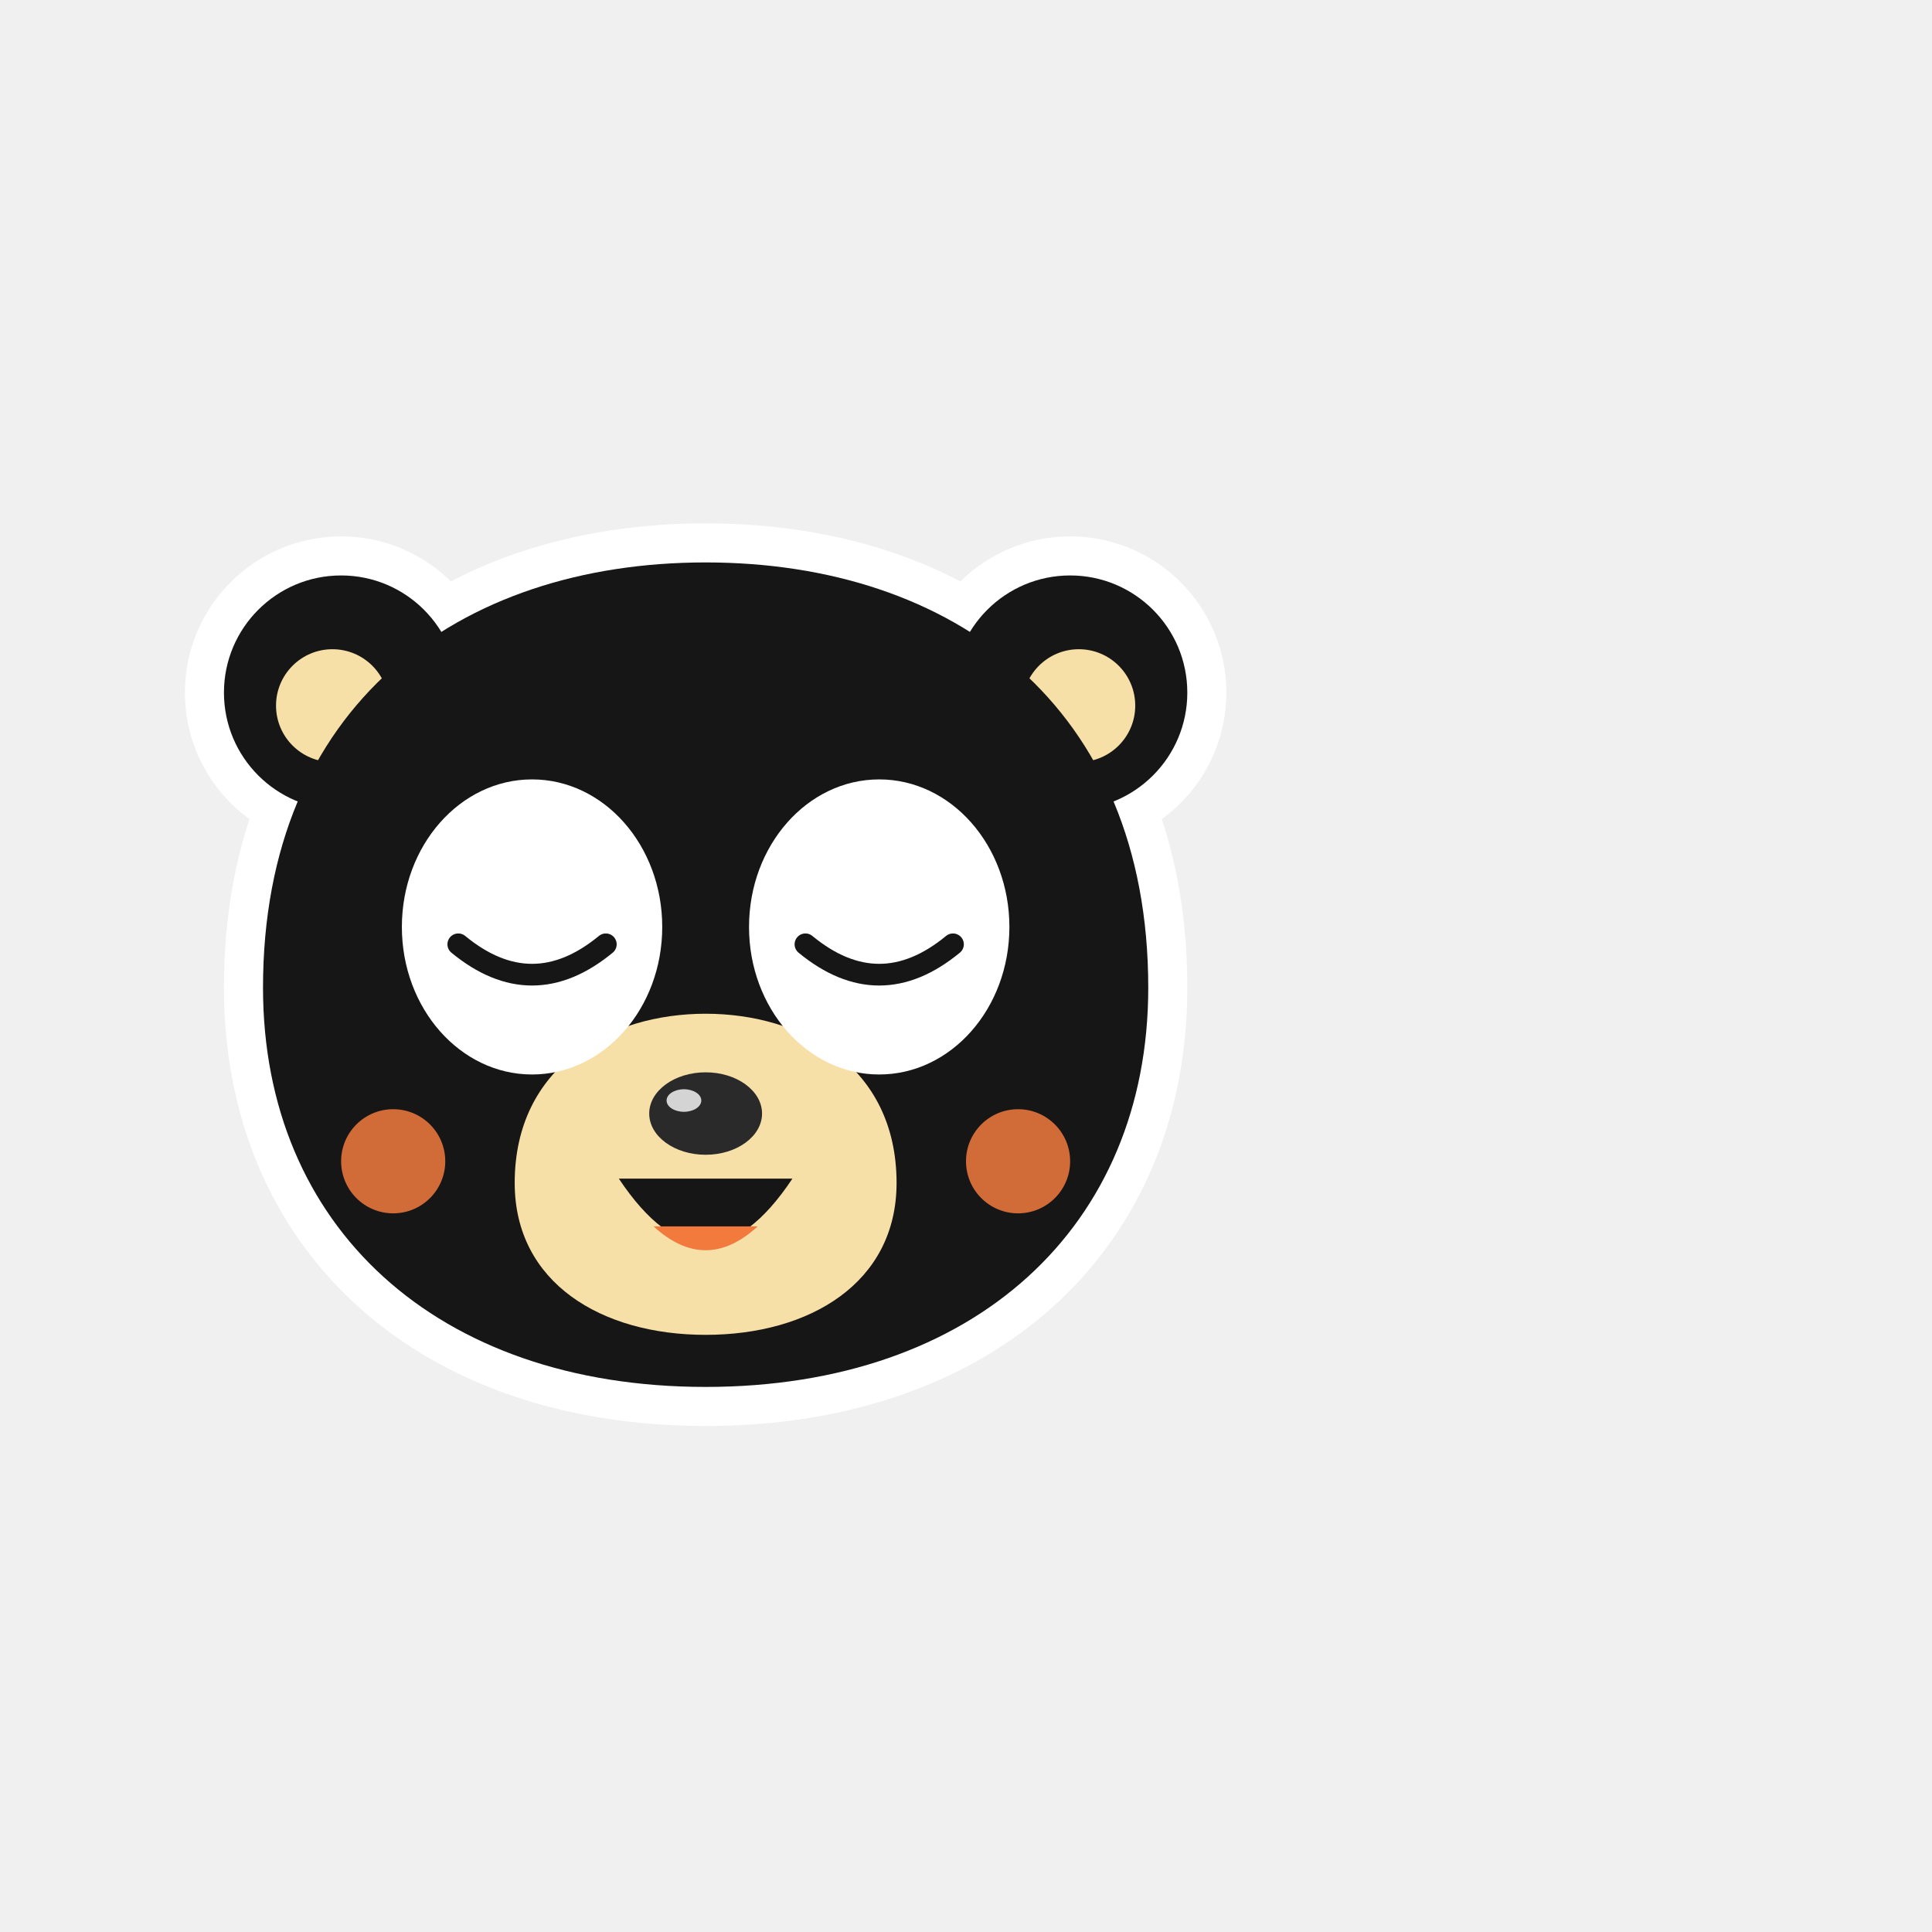
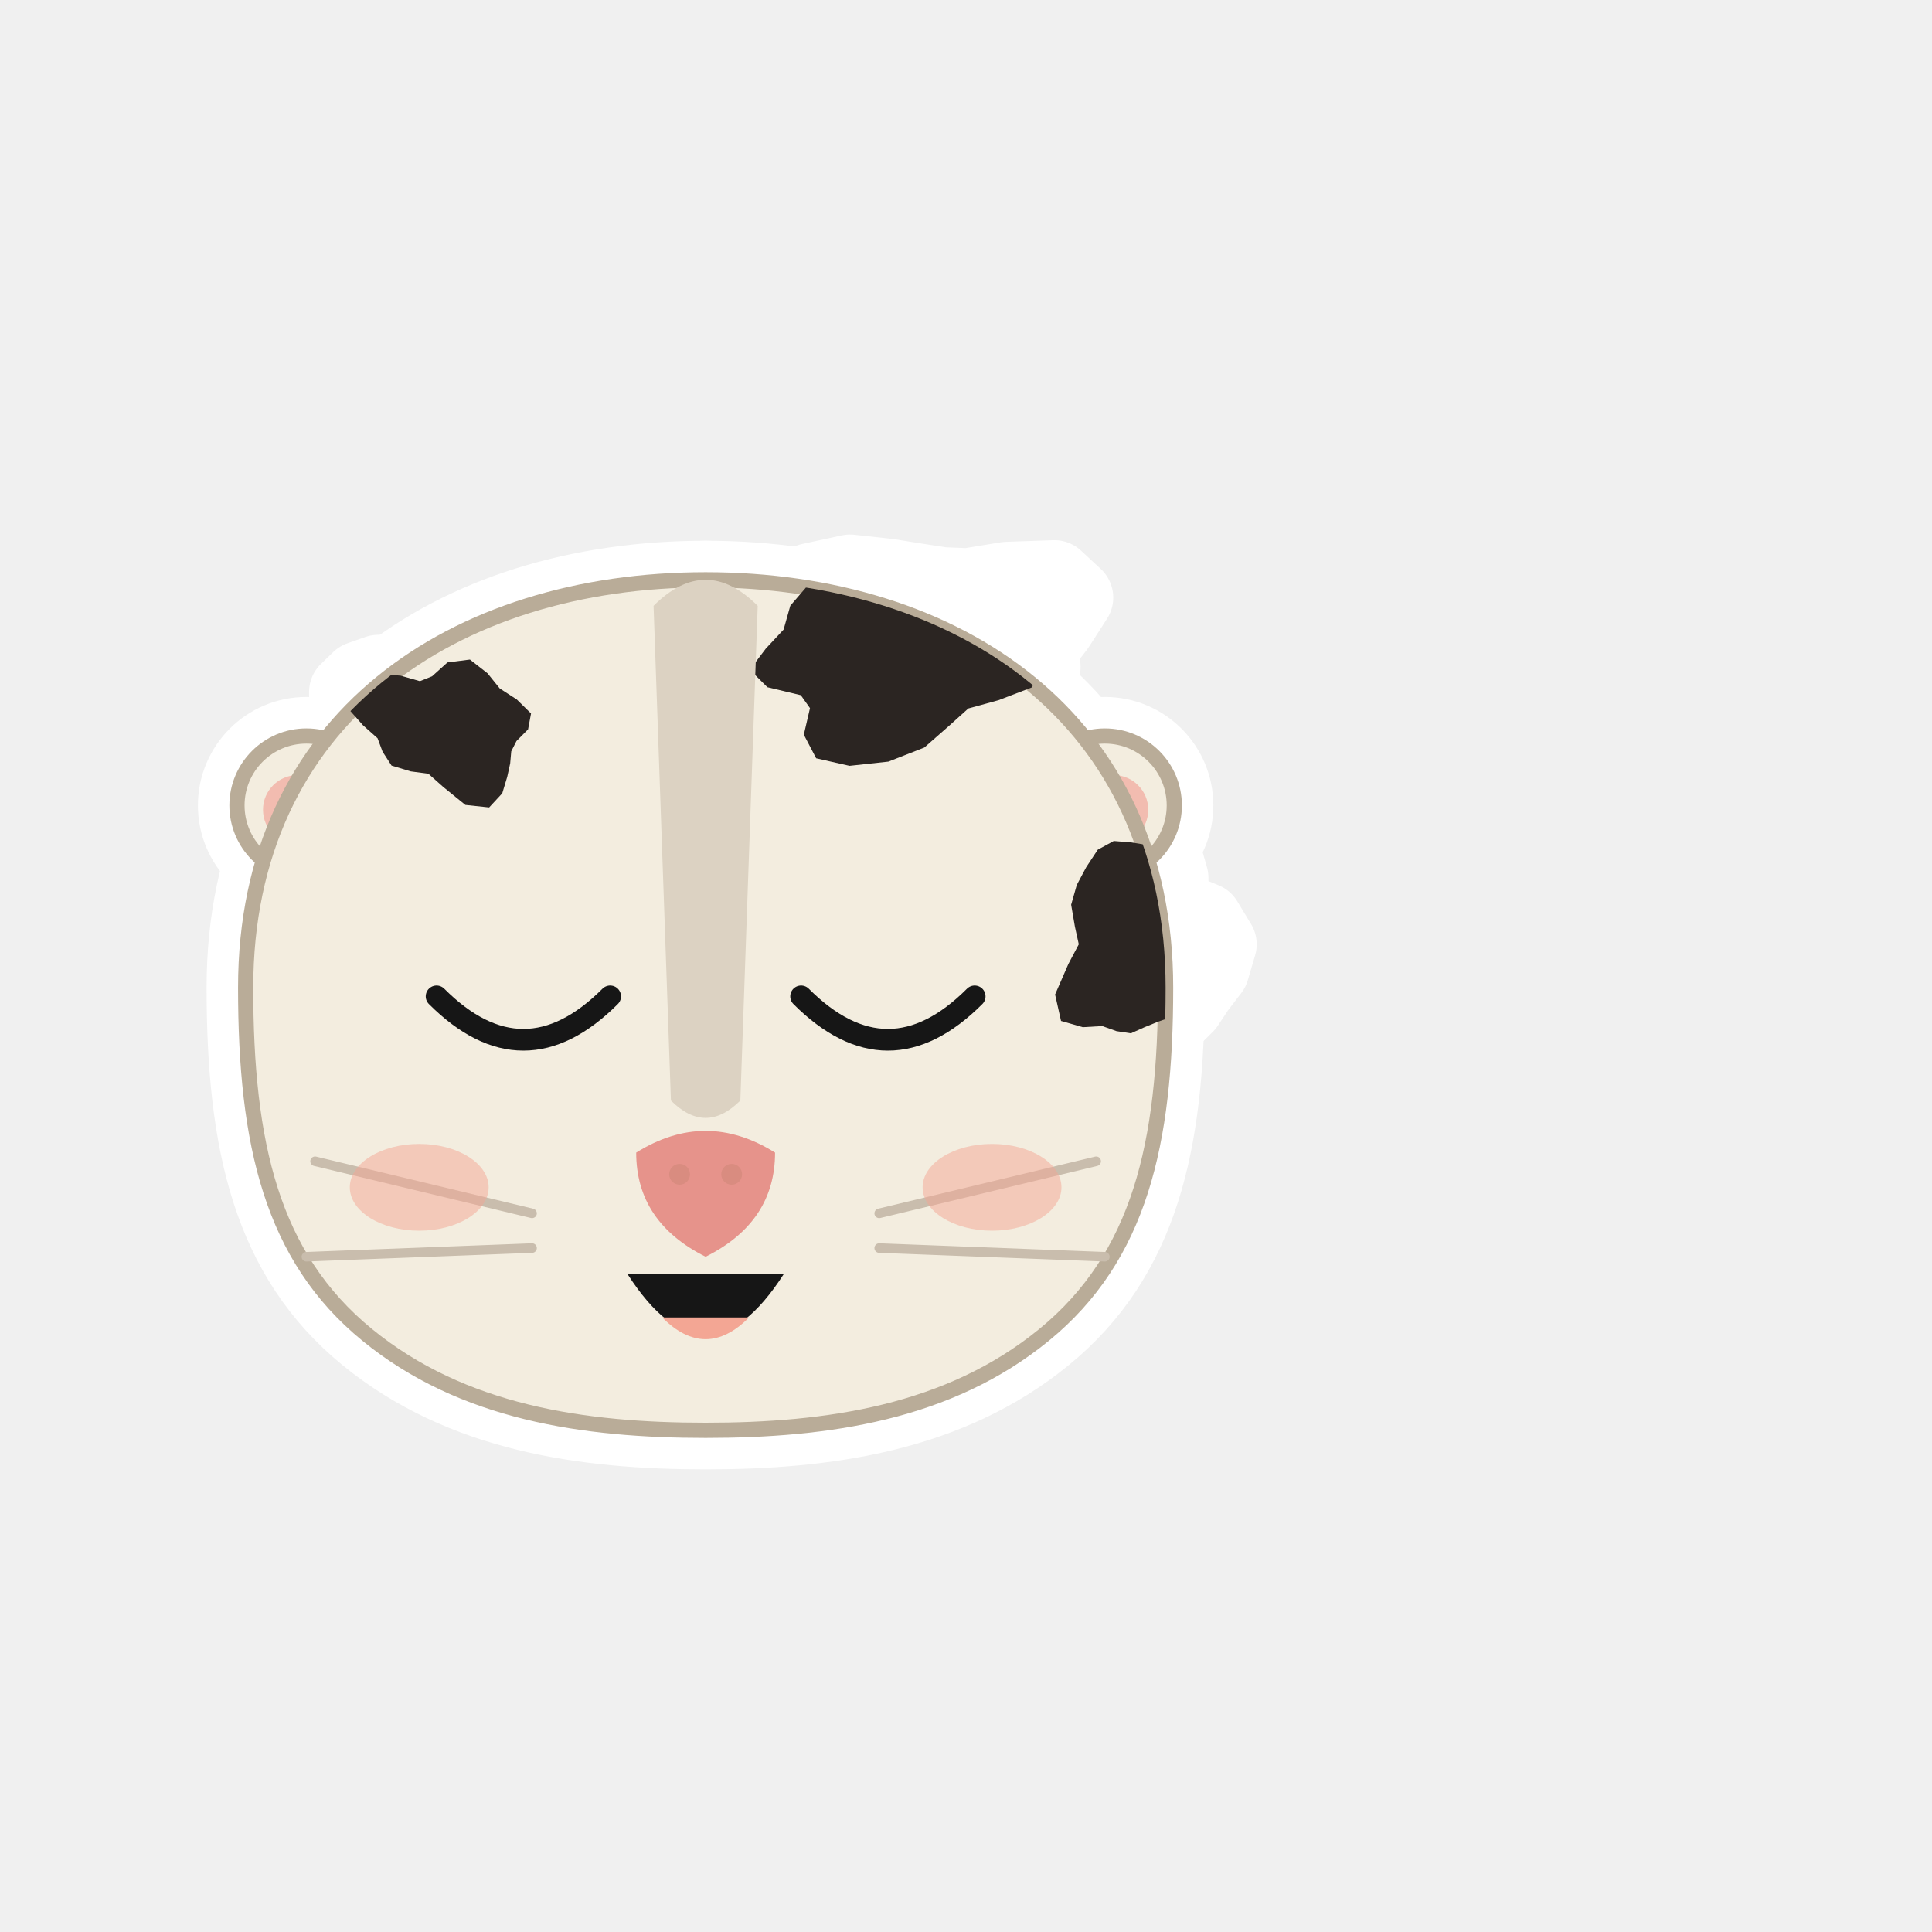
<svg xmlns="http://www.w3.org/2000/svg" viewBox="0 0 512 512" width="512" height="512">
  <g transform="translate(-43.00 77.75) scale(1.15)">
    <g stroke="#FFFFFF" stroke-width="18" stroke-linejoin="round" stroke-linecap="round" fill="#FFFFFF">
      <g transform="rotate(0 200 165)">
-         <circle cx="116" cy="92" r="27" />
-         <circle cx="114" cy="95" r="13" />
-         <circle cx="284" cy="92" r="27" />
-         <circle cx="286" cy="95" r="13" />
-         <path d="M98 160C98 95 143 62 200 62C257 62 302 95 302 160C302 215 262 252 200 252C138 252 98 215 98 160Z" />
-         <path d="M156 205C156 178 178 166 200 166C222 166 244 178 244 205C244 228 224 240 200 240C176 240 156 228 156 205Z" />
-         <ellipse cx="200" cy="189" rx="13" ry="9.5" />
-         <ellipse cx="195" cy="186" rx="4" ry="2.6" />
-         <path d="M180 204Q200 234 220 204Z" />
-         <path d="M188 215Q200 226 212 215Z" />
-         <circle cx="128" cy="200" r="12" />
-         <circle cx="272" cy="200" r="12" />
-         <ellipse cx="160" cy="146" rx="30" ry="34" />
-         <path d="M143 150Q160 164 177 150" stroke-linecap="round" />
-         <ellipse cx="240" cy="146" rx="30" ry="34" />
-         <path d="M223 150Q240 164 257 150" stroke-linecap="round" />
+         <circle cx="108" cy="118" r="16" stroke-linejoin="round" />
+         <circle cx="106" cy="119" r="8" />
+         <circle cx="292" cy="118" r="16" stroke-linejoin="round" />
+         <circle cx="294" cy="119" r="8" />
+         <path d="M94 160C94 98 142 66 200 66C258 66 306 98 306 160C306 196 300 222 278 240C256 258 228 262 200 262C172 262 144 258 122 240C100 222 94 196 94 160Z" stroke-linejoin="round" />
+         <g>
+           <path d="M281.52 84L276.69 88.12L276.28 92.58L273.11 96.72L264.99 98L257.8 98.42L252.73 101.35L246 105.12L237.24 106.57L228.27 105.66L221.11 102.36L219.46 96.45L222.12 90.76L220.67 87.4L213.52 84L210.4 79.22L215.02 75.22L219.94 71.78L222.59 66.73L228.3 62.38L237.6 62.35L246 65.12L252.37 67.57L257.77 69.62L263.51 71.08L272.62 71.51L283.39 73.41L286.97 78.5Z" transform="rotate(-12 246 84)" />
+           <path d="M156.18 100L156.9 102.7L157.32 105.84L157.54 109.79L155.82 113.89L150.47 115.22L144.26 113.07L140 111.38L136 112.26L131.39 112.52L128.35 110.22L126.2 107.7L122.05 106.05L117.5 103.59L116.18 100L117.9 96.47L121.29 93.69L126.27 92.33L130.88 92L133.12 89.99L135.36 85.77L140 83.38L144.9 84.97L148.74 87.29L153.29 88.33L157.48 90.24L158.09 93.9L156.5 97.36Z" transform="rotate(20 140 100)" />
+           <path d="M317.99 150L316.3 155.74L313.06 159.97L310.55 163.76L307.65 166.64L304.25 167.84L301.17 169.09L298 170.51L294.68 170.01L291.4 168.84L286.92 169.1L281.9 167.66L280.53 161.57L283.6 154.52L285.99 150L285.1 145.95L284.23 140.88L285.53 136.32L287.7 132.24L290.36 128.2L294.05 126.19L298 126.51L301.8 127.12L305.29 129.19L306.87 134.7L306.92 140.22L309.36 142.48L314.8 144.73Z" transform="rotate(0 298 150)" />
+         </g>
+         <path d="M188 72Q200 60 212 72L208 186Q200 194 192 186Z" />
+         <path d="M184 198Q200 188 216 198Q216 214 200 222Q184 214 184 198Z" />
+         <circle cx="194" cy="203" r="2.4" />
+         <circle cx="206" cy="203" r="2.4" />
+         <path d="M182 226Q200 254 218 226Z" />
+         <path d="M190 236Q200 246 210 236Z" />
+         <path d="M160 212L110 200M160 220L108 222" stroke-linecap="round" />
+         <path d="M240 212L290 200M240 220L292 222" stroke-linecap="round" />
+         <ellipse cx="134" cy="206" rx="16" ry="10" />
+         <ellipse cx="266" cy="206" rx="16" ry="10" />
+         <path d="M138 162Q158 182 178 162" stroke-linecap="round" />
+         <path d="M222 162Q242 182 262 162" stroke-linecap="round" />
      </g>
    </g>
    <g transform="rotate(0 200 165)">
-       <circle cx="116" cy="92" r="27" fill="#161616" />
-       <circle cx="114" cy="95" r="13" fill="#F7DFA8" />
-       <circle cx="284" cy="92" r="27" fill="#161616" />
-       <circle cx="286" cy="95" r="13" fill="#F7DFA8" />
-       <path d="M98 160C98 95 143 62 200 62C257 62 302 95 302 160C302 215 262 252 200 252C138 252 98 215 98 160Z" fill="#161616" />
-       <path d="M156 205C156 178 178 166 200 166C222 166 244 178 244 205C244 228 224 240 200 240C176 240 156 228 156 205Z" fill="#F7DFA8" />
-       <ellipse cx="200" cy="189" rx="13" ry="9.5" fill="#2A2A2A" />
-       <ellipse cx="195" cy="186" rx="4" ry="2.6" fill="#FFFFFF" opacity="0.8" />
-       <path d="M180 204Q200 234 220 204Z" fill="#161616" />
-       <path d="M188 215Q200 226 212 215Z" fill="#F27A3D" />
-       <circle cx="128" cy="200" r="12" fill="#F27A3D" opacity="0.85" />
-       <circle cx="272" cy="200" r="12" fill="#F27A3D" opacity="0.85" />
-       <ellipse cx="160" cy="146" rx="30" ry="34" fill="#FFFFFF" />
-       <path d="M143 150Q160 164 177 150" fill="none" stroke="#161616" stroke-width="5" stroke-linecap="round" />
-       <ellipse cx="240" cy="146" rx="30" ry="34" fill="#FFFFFF" />
-       <path d="M223 150Q240 164 257 150" fill="none" stroke="#161616" stroke-width="5" stroke-linecap="round" />
+       <defs>
+         <clipPath id="h36">
+           <path d="M94 160C94 98 142 66 200 66C258 66 306 98 306 160C306 196 300 222 278 240C256 258 228 262 200 262C172 262 144 258 122 240C100 222 94 196 94 160Z" />
+         </clipPath>
+       </defs>
+       <circle cx="108" cy="118" r="16" fill="#F3EDDF" stroke="#B9AC98" stroke-width="3.5" stroke-linejoin="round" />
+       <circle cx="106" cy="119" r="8" fill="#F2BCB0" />
+       <circle cx="292" cy="118" r="16" fill="#F3EDDF" stroke="#B9AC98" stroke-width="3.5" stroke-linejoin="round" />
+       <circle cx="294" cy="119" r="8" fill="#F2BCB0" />
+       <path d="M94 160C94 98 142 66 200 66C258 66 306 98 306 160C306 196 300 222 278 240C256 258 228 262 200 262C172 262 144 258 122 240C100 222 94 196 94 160Z" fill="#F3EDDF" stroke="#B9AC98" stroke-width="3.5" stroke-linejoin="round" />
+       <g clip-path="url(#h36)">
+         <path d="M281.52 84L276.69 88.12L276.28 92.58L273.11 96.72L264.99 98L257.8 98.42L252.73 101.35L246 105.12L237.24 106.57L228.27 105.66L221.11 102.36L219.46 96.45L222.12 90.76L220.67 87.4L213.52 84L210.4 79.22L215.02 75.22L219.94 71.78L222.59 66.73L228.3 62.38L237.6 62.35L246 65.12L252.37 67.57L257.77 69.62L263.51 71.08L272.62 71.51L283.39 73.41L286.97 78.5Z" fill="#2B2522" transform="rotate(-12 246 84)" />
+         <path d="M156.18 100L156.9 102.7L157.32 105.84L157.54 109.79L155.82 113.89L150.47 115.22L144.26 113.07L140 111.38L136 112.26L131.39 112.52L128.35 110.22L126.2 107.7L122.05 106.05L117.5 103.59L116.18 100L117.9 96.47L121.29 93.69L126.27 92.33L130.88 92L133.12 89.99L135.36 85.77L140 83.38L144.9 84.97L148.74 87.29L153.29 88.33L157.48 90.24L158.09 93.9L156.5 97.36Z" fill="#2B2522" transform="rotate(20 140 100)" />
+         <path d="M317.99 150L316.3 155.74L313.06 159.97L310.55 163.76L307.65 166.64L304.25 167.84L301.17 169.09L298 170.51L294.68 170.01L291.4 168.84L286.92 169.1L281.9 167.66L280.53 161.57L283.6 154.52L285.99 150L285.1 145.95L284.23 140.88L285.53 136.32L287.7 132.24L290.36 128.2L294.05 126.19L298 126.51L301.8 127.12L305.29 129.19L306.87 134.7L306.92 140.22L309.36 142.48L314.8 144.73Z" fill="#2B2522" transform="rotate(0 298 150)" />
+       </g>
+       <path d="M188 72Q200 60 212 72L208 186Q200 194 192 186Z" fill="#DCD2C2" />
+       <path d="M184 198Q200 188 216 198Q216 214 200 222Q184 214 184 198Z" fill="#E6938B" />
+       <circle cx="194" cy="203" r="2.4" fill="#D98C80" />
+       <circle cx="206" cy="203" r="2.4" fill="#D98C80" />
+       <path d="M182 226Q200 254 218 226Z" fill="#161616" />
+       <path d="M190 236Q200 246 210 236Z" fill="#F3A694" />
+       <path d="M160 212L110 200M160 220L108 222" fill="none" stroke="#C9BDAD" stroke-width="2.2" stroke-linecap="round" />
+       <path d="M240 212L290 200M240 220L292 222" fill="none" stroke="#C9BDAD" stroke-width="2.2" stroke-linecap="round" />
+       <ellipse cx="134" cy="206" rx="16" ry="10" fill="#F3A694" opacity="0.5" />
+       <ellipse cx="266" cy="206" rx="16" ry="10" fill="#F3A694" opacity="0.5" />
+       <path d="M138 162Q158 182 178 162" fill="none" stroke="#161616" stroke-width="5" stroke-linecap="round" />
+       <path d="M222 162Q242 182 262 162" fill="none" stroke="#161616" stroke-width="5" stroke-linecap="round" />
    </g>
  </g>
</svg>
